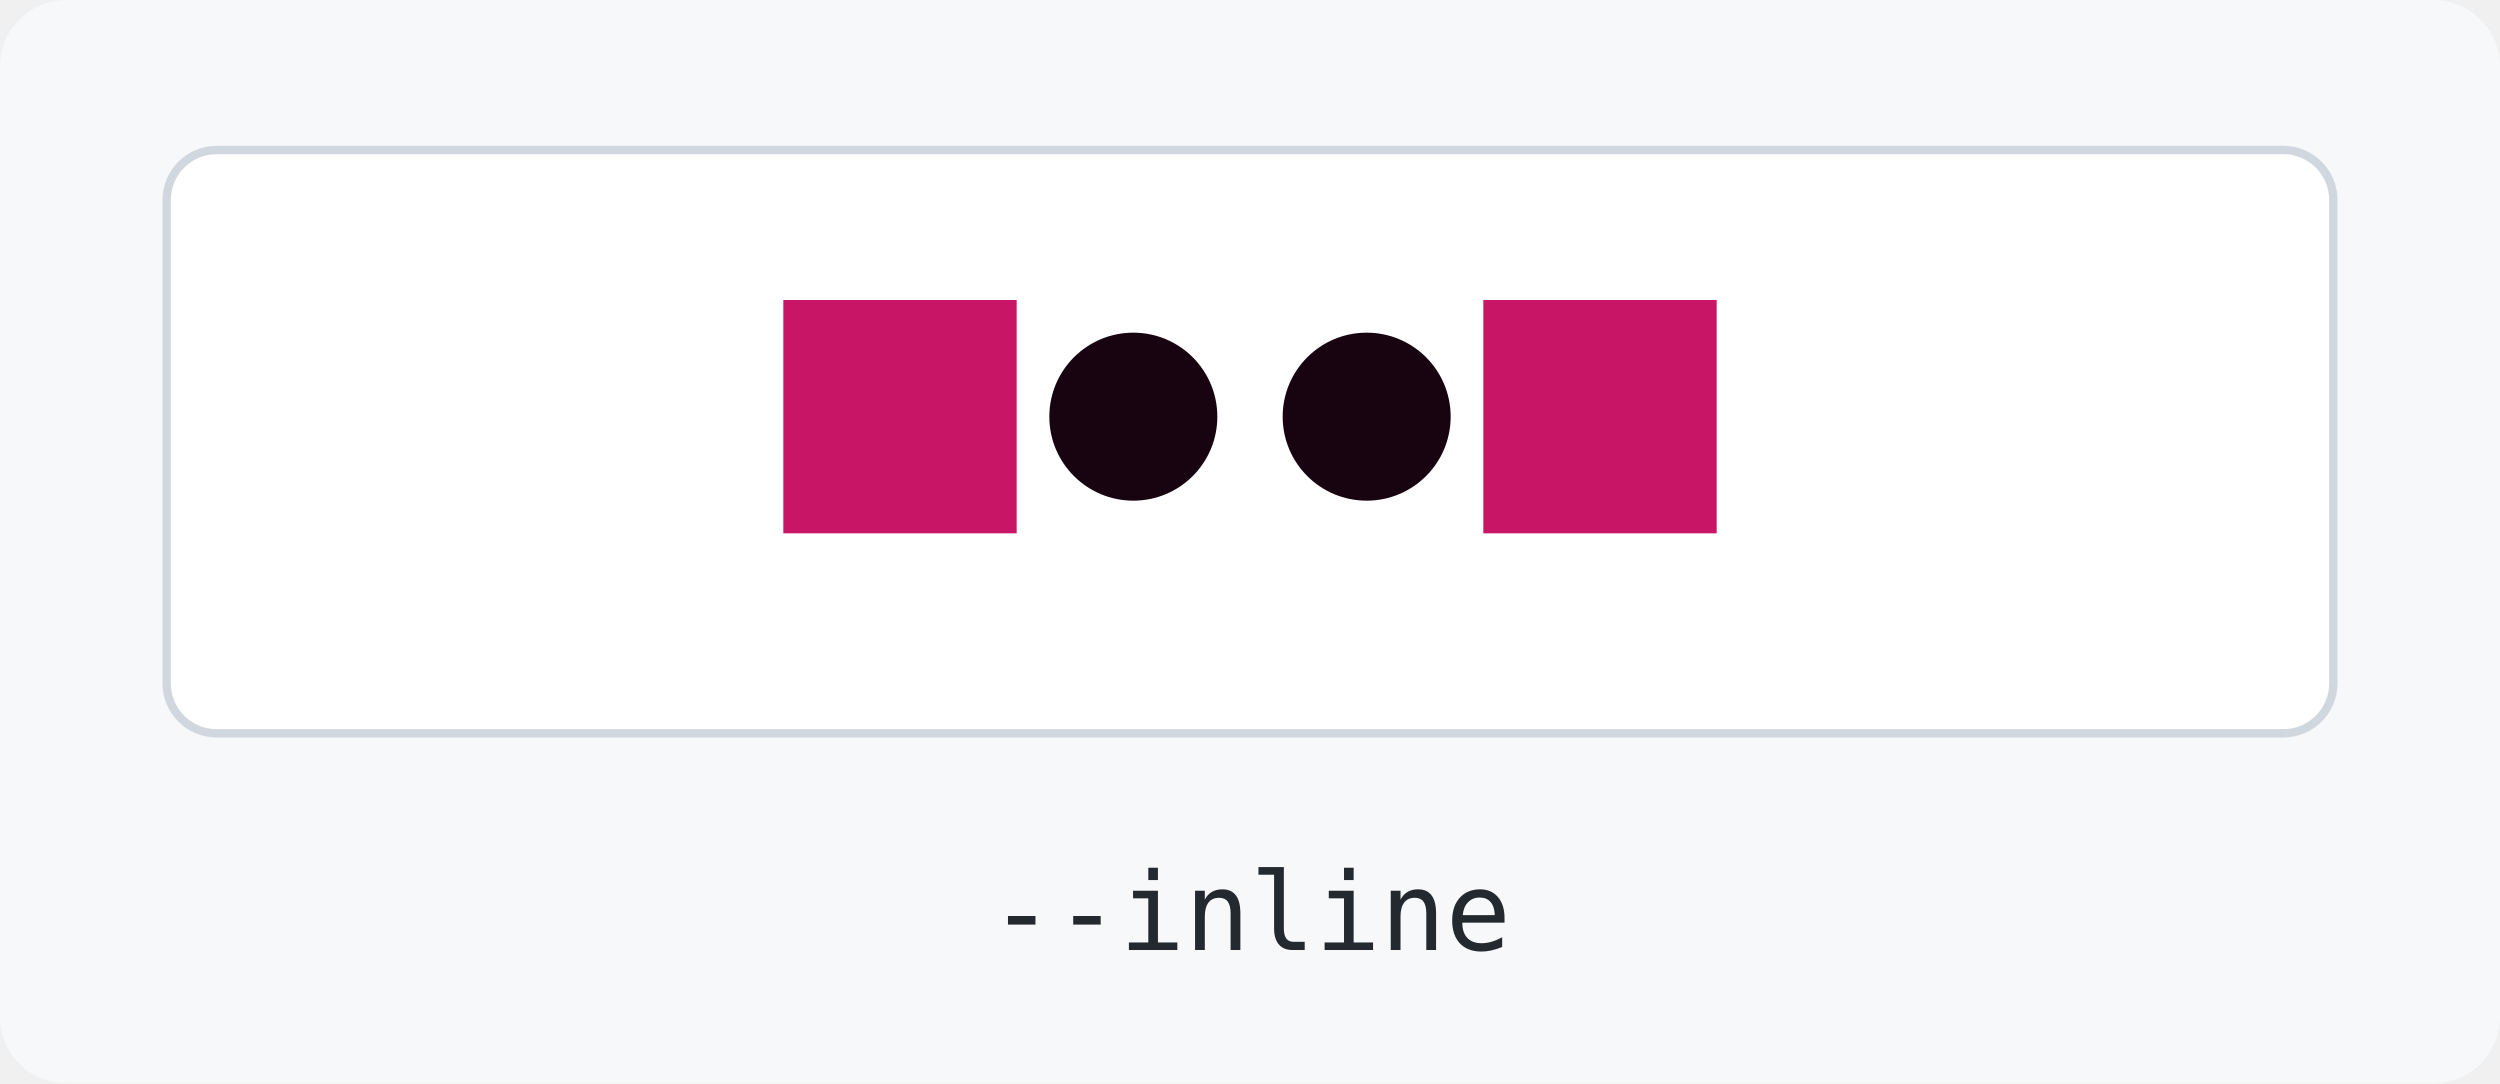
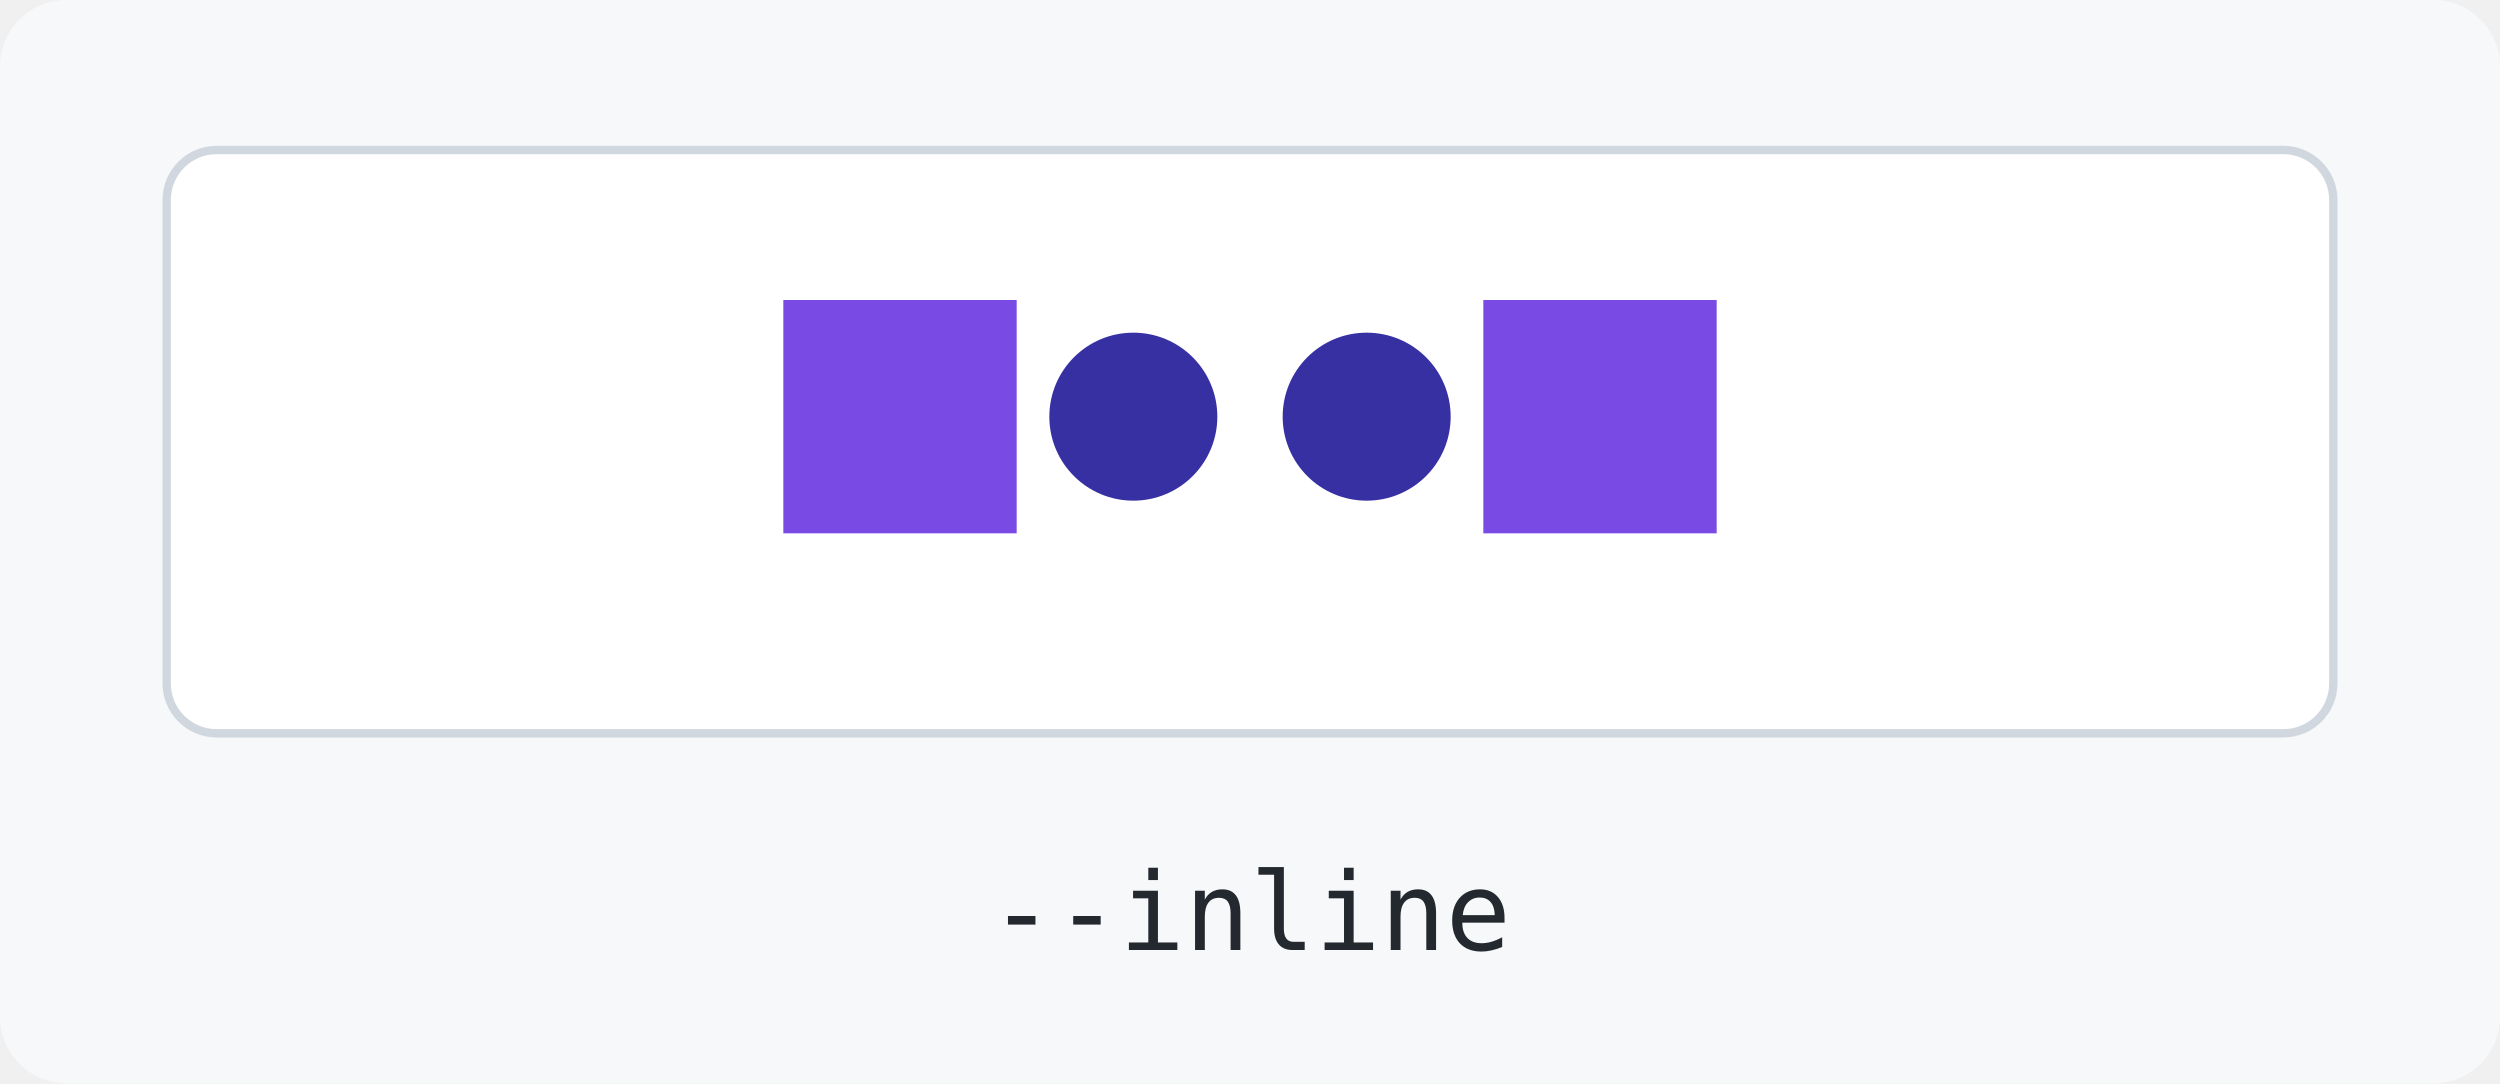
<svg xmlns="http://www.w3.org/2000/svg" width="300" height="130" viewBox="0 0 300 130" role="img" aria-label="inline --inline clingon">
  <rect width="300" height="130" rx="8" fill="#f6f8fa" />
  <rect x="20" y="18" width="260" height="70" rx="6" fill="#ffffff" stroke="#d0d7de" />
-   <rect x="94" y="36" width="28" height="28" fill="#c91565" />
-   <circle cx="136" cy="50" r="10.08" fill="#170410" />
-   <circle cx="164" cy="50" r="10.08" fill="#170410" />
-   <rect x="178" y="36" width="28" height="28" fill="#c91565" />
+   <rect x="94" y="36" width="28" height="28" fill="#794ae4" />
+   <circle cx="136" cy="50" r="10.08" fill="#3730a3" />
+   <circle cx="164" cy="50" r="10.08" fill="#3730a3" />
+   <rect x="178" y="36" width="28" height="28" fill="#794ae4" />
  <text x="150" y="114" text-anchor="middle" font-family="ui-monospace, SFMono-Regular, Menlo, Consolas, monospace" font-size="13" font-weight="400" fill="#24292f">--inline</text>
</svg>
